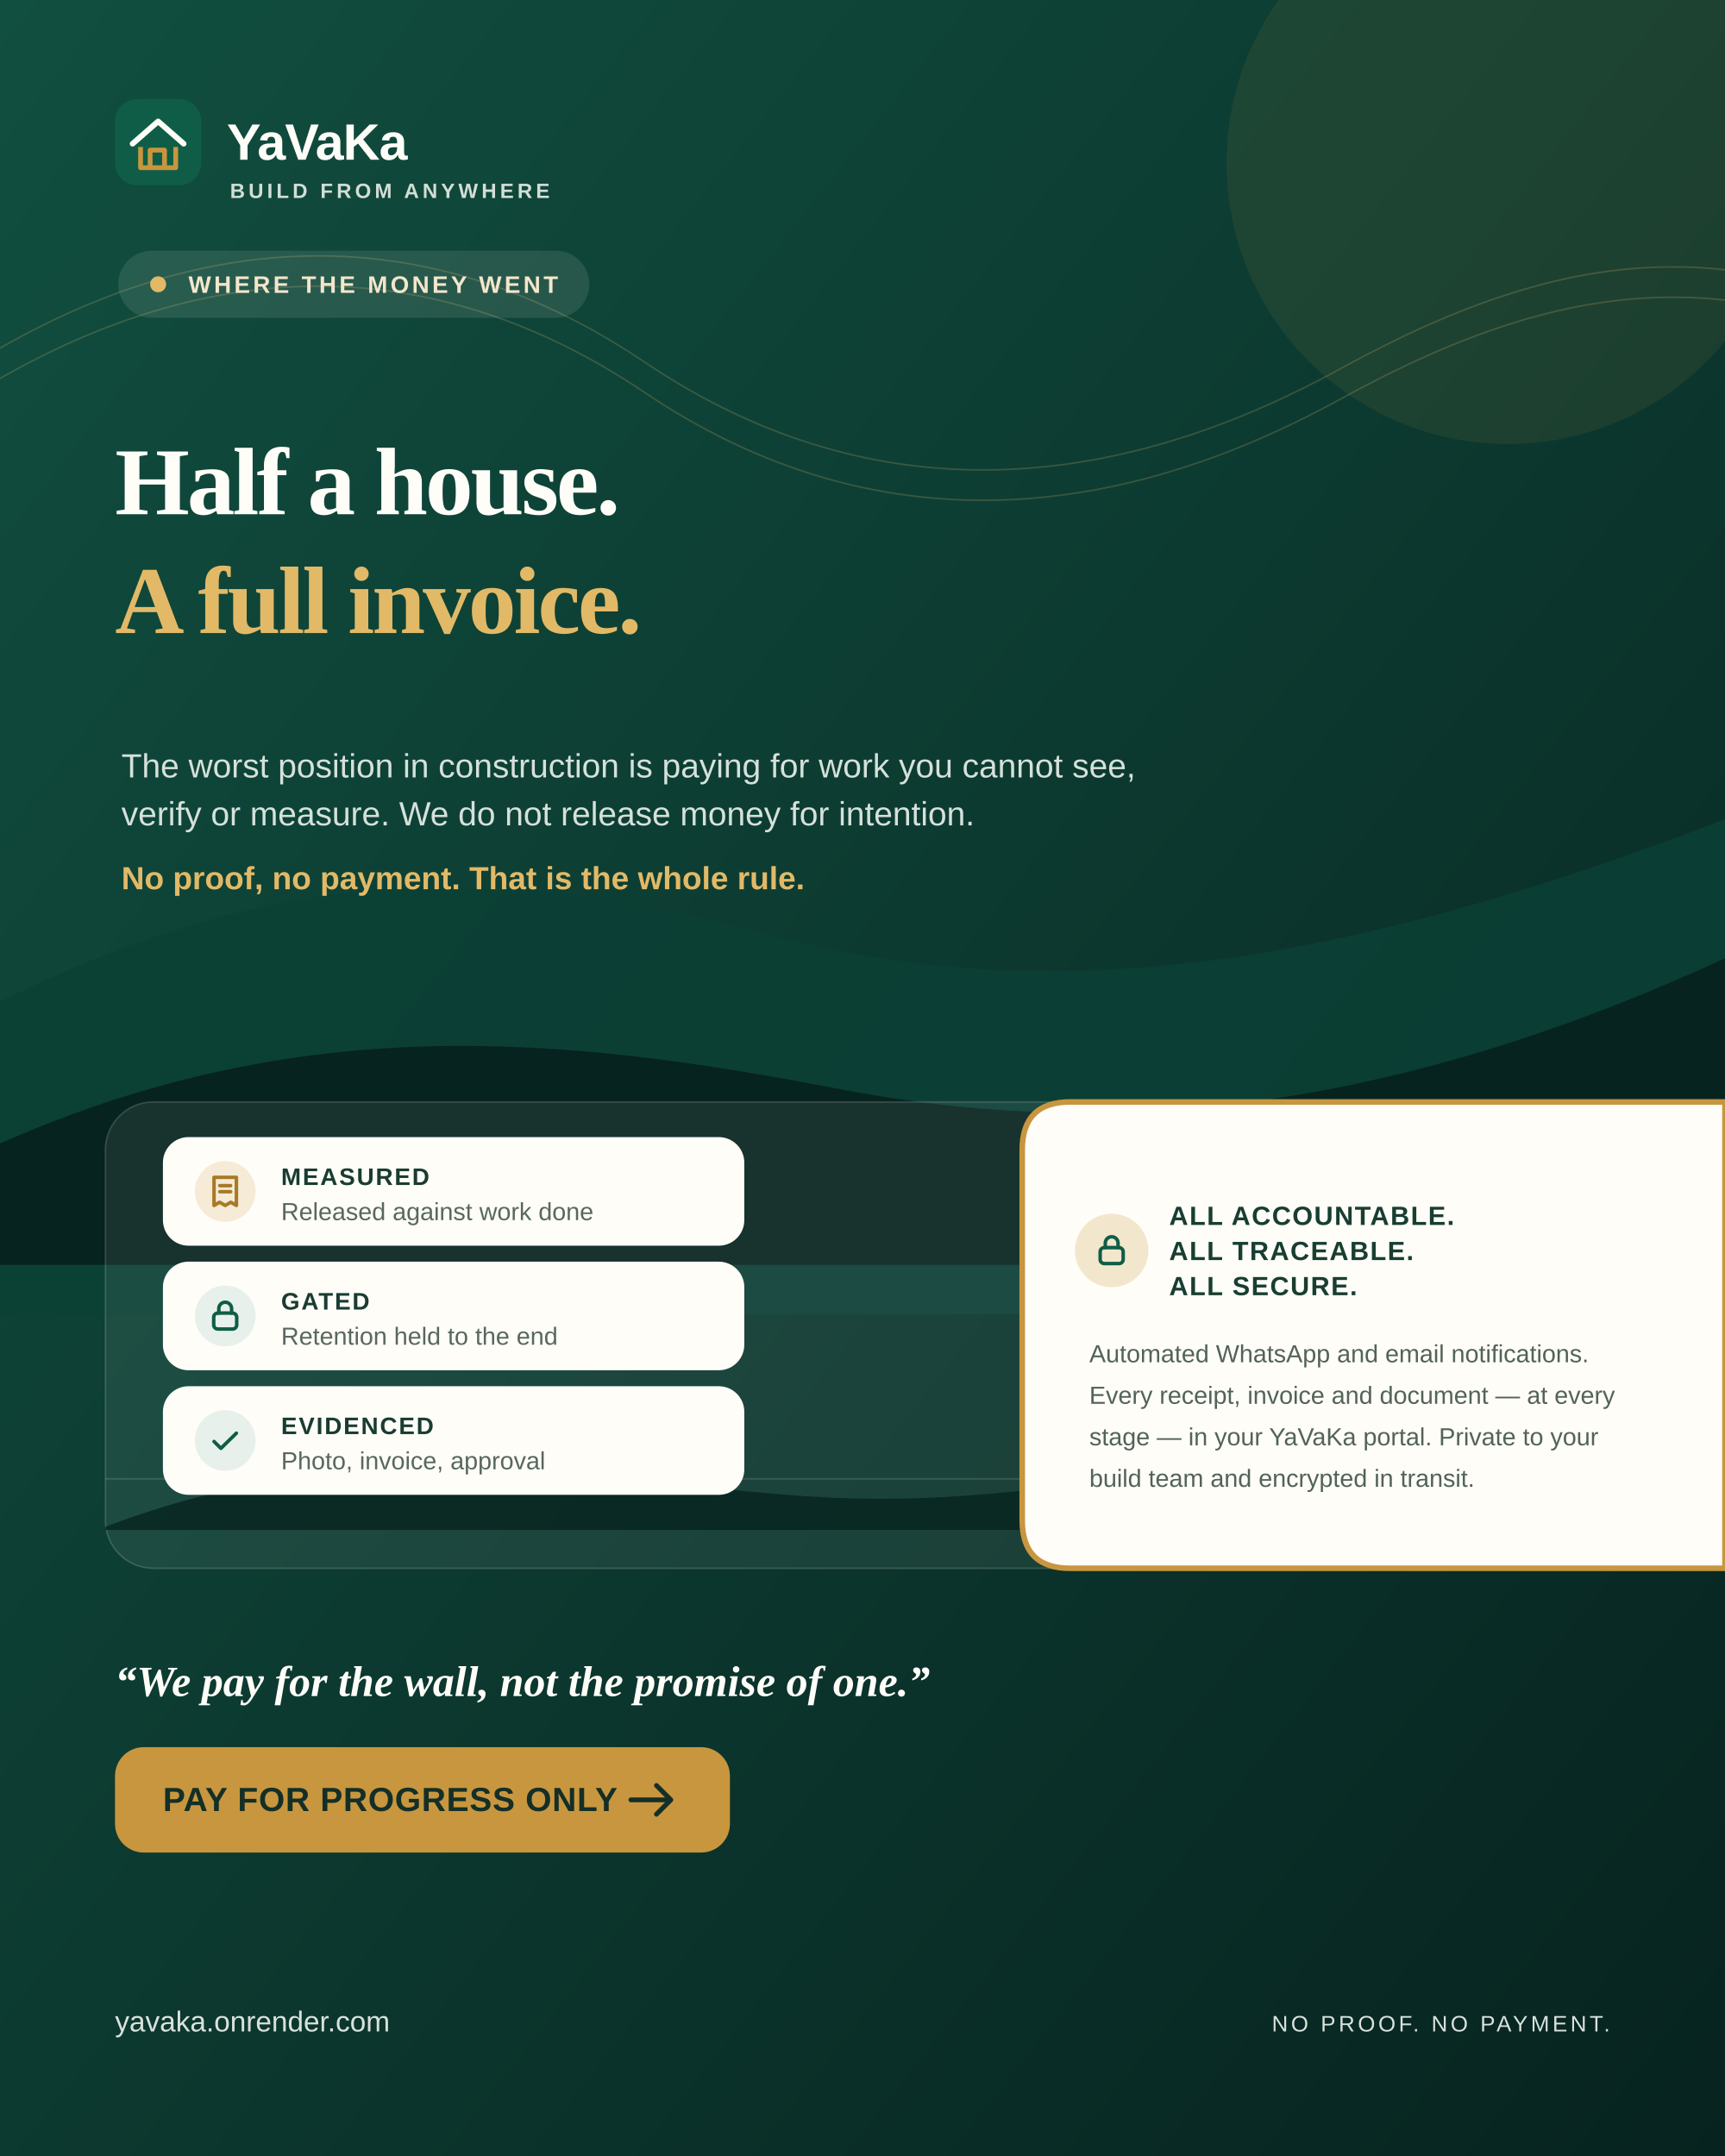
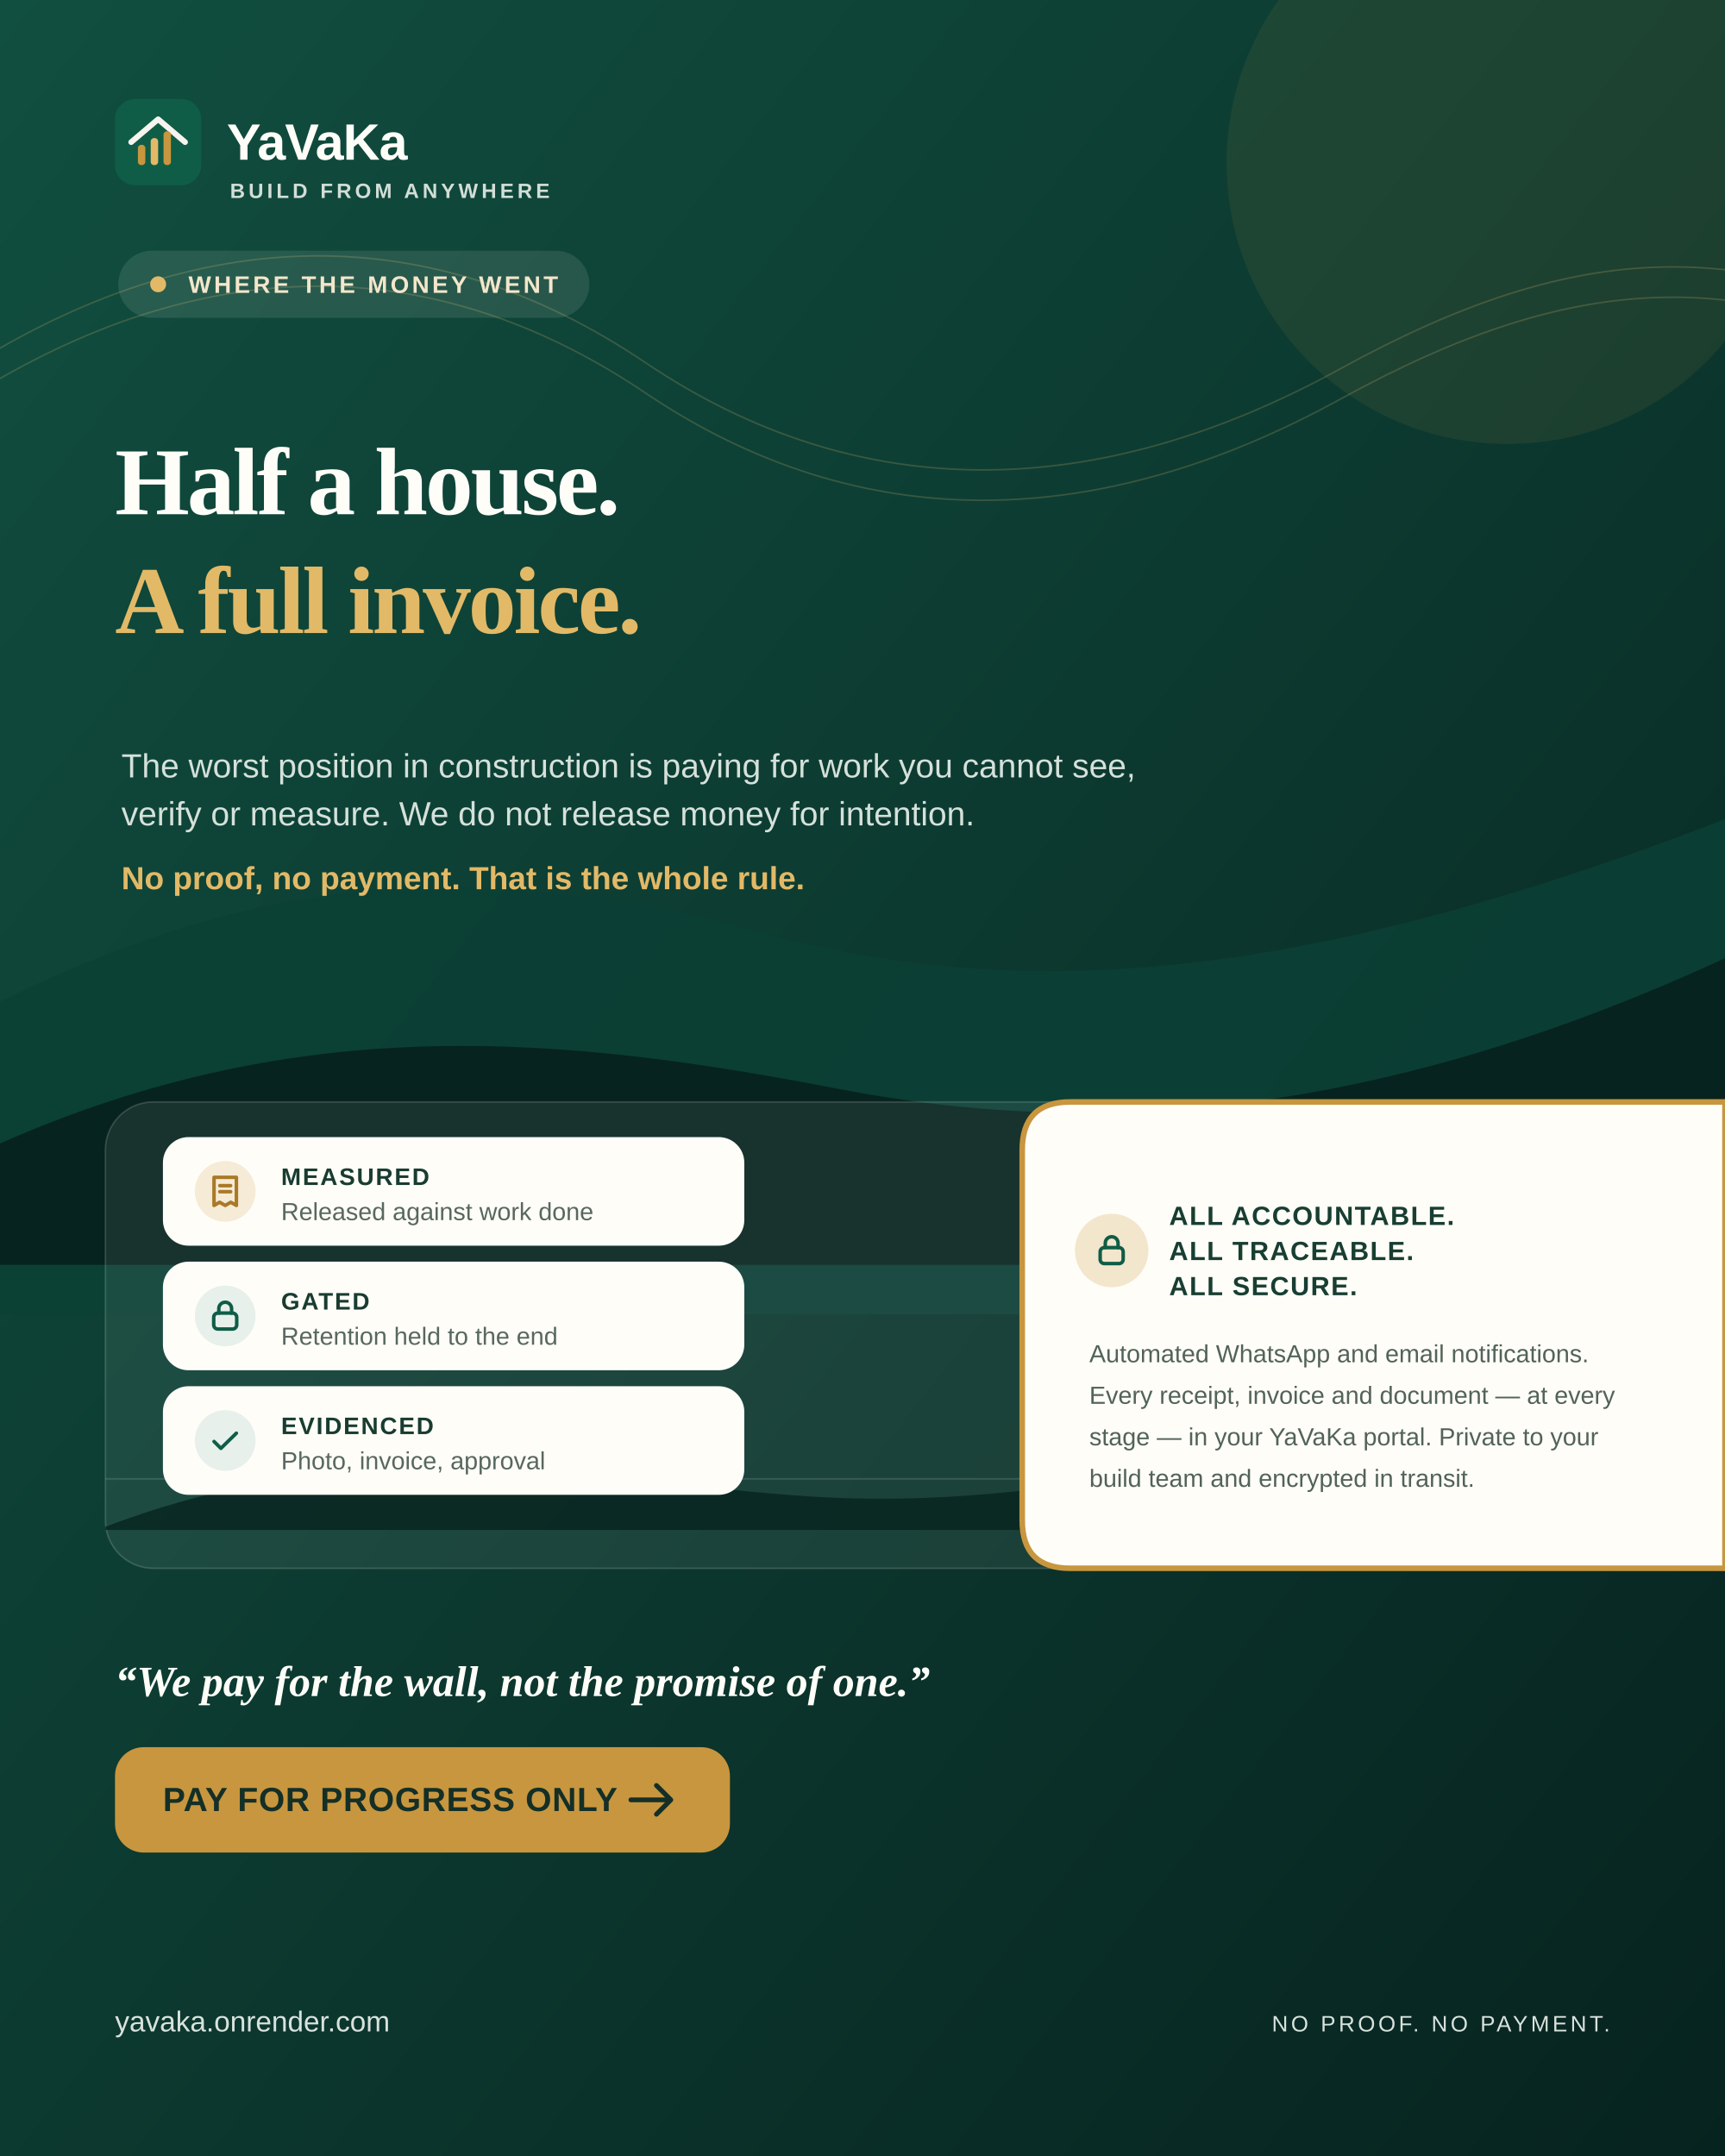
<svg xmlns="http://www.w3.org/2000/svg" width="1080" height="1350" viewBox="0 0 1080 1350" role="img" aria-labelledby="title desc">
  <defs>
    <linearGradient id="sky" x1="0" y1="0" x2="1" y2="1">
      <stop offset="0" stop-color="#114f40" />
      <stop offset="1" stop-color="#07231f" />
    </linearGradient>
    <linearGradient id="paper" x1="0" y1="0" x2="1" y2="1">
      <stop offset="0" stop-color="#fbf8f1" />
      <stop offset="1" stop-color="#ece6da" />
    </linearGradient>
    <filter id="shadow" x="-20%" y="-20%" width="140%" height="150%">
      <feDropShadow dx="0" dy="18" stdDeviation="18" flood-color="#16372d" flood-opacity=".15" />
    </filter>
  </defs>
  <rect x="0" y="0" width="1080" height="1350" fill="url(#sky)" />
  <circle cx="944" cy="102" r="176" fill="#c8963e" opacity=".09" />
  <path d="M0 627c172-84 305-89 476-43s347 28 604-71v310H0Z" fill="#0b4035" opacity=".85" />
  <path d="M0 716c190-84 355-67 526-34s348 13 554-82v192H0Z" fill="#07231f" />
  <g fill="none" stroke="#d8b36d" stroke-opacity=".22">
    <path d="M-20 230c145-91 289-94 424-3s284 87 435 4 253-82 387-15" />
    <path d="M-20 249c145-91 289-94 424-3s284 87 435 4 253-82 387-15" />
  </g>
-   <rect x="72" y="62" width="54" height="54" rx="14" fill="#0f5d46" />
-   <path d="m83 90 16-14 16 14" fill="none" stroke="#fffdf8" stroke-width="3.5" stroke-linecap="round" stroke-linejoin="round" />
-   <path d="M88 92v13h22V92M94 105V94h9v11" fill="none" stroke="#c8963e" stroke-width="3" stroke-linejoin="round" />
+   <rect x="72" y="62" width="54" height="54" rx="12.66" fill="#0F5D46" />
+   <path d="M82.12 89.0 L99.0 74.66 L115.88 89.0" fill="none" stroke="#F7F4EF" stroke-width="3.54" stroke-linecap="round" stroke-linejoin="round" />
+   <rect x="86.34" y="90.69" width="4.64" height="12.66" rx="2.02" fill="#C8963E" />
+   <rect x="94.36" y="86.47" width="4.64" height="16.88" rx="2.02" fill="#E3B968" />
+   <rect x="102.38" y="82.25" width="4.64" height="21.09" rx="2.02" fill="#C8963E" />
  <text x="142" y="100" fill="#fffdf8" font-family="Arial, Helvetica, sans-serif" font-size="32" font-weight="700" letter-spacing="-0.5">YaVaKa</text>
  <text x="144" y="124" fill="#d2ded7" font-family="Arial, Helvetica, sans-serif" font-size="13" font-weight="700" letter-spacing="2.2">BUILD FROM ANYWHERE</text>
  <rect x="74" y="157" width="295" height="42" rx="21.0" fill="#fffdf8" opacity="0.1" />
  <circle cx="99" cy="178.0" r="5" fill="#e2b967" />
  <text x="118" y="183.4" fill="#f3e6cb" font-family="Arial, Helvetica, sans-serif" font-size="15" font-weight="700" letter-spacing="1.8">WHERE THE MONEY WENT</text>
  <text x="72" y="322" fill="#fffdf8" font-family="Georgia, 'Times New Roman', serif" font-size="60" font-weight="700" letter-spacing="-1.56">Half a house.</text>
  <text x="72" y="396.4" fill="#e2b967" font-family="Georgia, 'Times New Roman', serif" font-size="60" font-weight="700" letter-spacing="-1.56">A full invoice.</text>
  <text x="76" y="486.8" fill="#d5e1da" font-family="Arial, Helvetica, sans-serif" font-size="21" font-weight="400">The worst position in construction is paying for work you cannot see,</text>
  <text x="76" y="516.8" fill="#d5e1da" font-family="Arial, Helvetica, sans-serif" font-size="21" font-weight="400">verify or measure. We do not release money for intention.</text>
  <text x="76" y="556.8" fill="#e2b967" font-family="Arial, Helvetica, sans-serif" font-size="20" font-weight="700">No proof, no payment. That is the whole rule.</text>
  <rect x="66" y="690" width="948" height="292" rx="30" fill="#ffffff" opacity="0.07" />
  <rect x="66" y="690" width="948" height="292" rx="30" fill="none" stroke="#fffdf8" stroke-width="1" opacity="0.16" />
  <path d="M66 926h948" stroke="#fffdf8" stroke-opacity=".13" />
  <path d="M66 956c161-61 287-31 427-20 152 13 294-27 521-81v103H66Z" fill="#07231f" opacity=".82" />
  <rect x="102" y="712" width="364" height="68" rx="16" fill="#fffdf8" />
  <circle cx="141" cy="746.0" r="19" fill="#f5ebd6" />
  <g transform="translate(129 734.0)" fill="none" stroke="#a97926" stroke-width="2.2" stroke-linecap="round" stroke-linejoin="round">
    <path d="M5 3.2h14v17.6l-3.5-2-3.5 2-3.5-2L5 20.8Z" />
    <path d="M8.6 8.4h6.8M8.6 12.2h6.8" />
  </g>
  <text x="176" y="742" fill="#193c31" font-family="Arial, Helvetica, sans-serif" font-size="15" font-weight="700" letter-spacing="1">MEASURED</text>
  <text x="176" y="764" fill="#58685e" font-family="Arial, Helvetica, sans-serif" font-size="15.5" font-weight="400">Released against work done</text>
  <rect x="102" y="790" width="364" height="68" rx="16" fill="#fffdf8" />
  <circle cx="141" cy="824.0" r="19" fill="#e7f0eb" />
  <g transform="translate(129 812.0)" fill="none" stroke="#0f5d46" stroke-width="2.2" stroke-linecap="round" stroke-linejoin="round">
    <rect x="4.8" y="10.2" width="14.4" height="10" rx="2.6" />
    <path d="M8 10.2V7.4a4 4 0 0 1 8 0v2.8" />
  </g>
  <text x="176" y="820" fill="#193c31" font-family="Arial, Helvetica, sans-serif" font-size="15" font-weight="700" letter-spacing="1">GATED</text>
  <text x="176" y="842" fill="#58685e" font-family="Arial, Helvetica, sans-serif" font-size="15.5" font-weight="400">Retention held to the end</text>
  <rect x="102" y="868" width="364" height="68" rx="16" fill="#fffdf8" />
  <circle cx="141" cy="902.0" r="19" fill="#e7f0eb" />
  <g transform="translate(129 890.0)" fill="none" stroke="#0f5d46" stroke-width="2.2" stroke-linecap="round" stroke-linejoin="round">
    <path d="M5 12.6l4.3 4.3L19 7.4" />
  </g>
  <text x="176" y="898" fill="#193c31" font-family="Arial, Helvetica, sans-serif" font-size="15" font-weight="700" letter-spacing="1">EVIDENCED</text>
  <text x="176" y="920" fill="#58685e" font-family="Arial, Helvetica, sans-serif" font-size="15.5" font-weight="400">Photo, invoice, approval</text>
  <path d="M1080 690 H670 Q640 690 640 720 V952 Q640 982 670 982 H1080 Z" fill="#fffdf8" stroke="#c8963e" stroke-width="3.5" />
  <circle cx="696" cy="783.0" r="23" fill="#f2e6cd" />
  <g transform="translate(684 771.0)" fill="none" stroke="#0f5d46" stroke-width="2.2" stroke-linecap="round" stroke-linejoin="round">
    <rect x="4.8" y="10.2" width="14.4" height="10" rx="2.6" />
    <path d="M8 10.2V7.4a4 4 0 0 1 8 0v2.8" />
  </g>
  <text x="732" y="767.0" fill="#183e32" font-family="Arial, Helvetica, sans-serif" font-size="16.5" font-weight="700" letter-spacing="0.8">ALL ACCOUNTABLE.</text>
  <text x="732" y="789.0" fill="#183e32" font-family="Arial, Helvetica, sans-serif" font-size="16.5" font-weight="700" letter-spacing="0.8">ALL TRACEABLE.</text>
  <text x="732" y="811.0" fill="#183e32" font-family="Arial, Helvetica, sans-serif" font-size="16.5" font-weight="700" letter-spacing="0.8">ALL SECURE.</text>
  <text x="682" y="853.0" fill="#526359" font-family="Arial, Helvetica, sans-serif" font-size="15.5" font-weight="400">Automated WhatsApp and email notifications.</text>
  <text x="682" y="879.0" fill="#526359" font-family="Arial, Helvetica, sans-serif" font-size="15.5" font-weight="400">Every receipt, invoice and document — at every</text>
  <text x="682" y="905.0" fill="#526359" font-family="Arial, Helvetica, sans-serif" font-size="15.5" font-weight="400">stage — in your YaVaKa portal. Private to your</text>
  <text x="682" y="931.0" fill="#526359" font-family="Arial, Helvetica, sans-serif" font-size="15.5" font-weight="400">build team and encrypted in transit.</text>
  <text x="72" y="1062" fill="#fffdf8" font-family="Georgia, 'Times New Roman', serif" font-size="27" font-weight="700" font-style="italic">“We pay for the wall, not the promise of one.”</text>
  <rect x="72" y="1094" width="385" height="66" rx="18" fill="#c8963e" />
  <text x="102" y="1134.0" fill="#142f27" font-family="Arial, Helvetica, sans-serif" font-size="21" font-weight="700" letter-spacing="0.4">PAY FOR PROGRESS ONLY</text>
  <path d="M395 1127.0h25m-9-9 9 9-9 9" fill="none" stroke="#142f27" stroke-width="3" stroke-linecap="round" stroke-linejoin="round" />
  <text x="72" y="1272" fill="#d9e2dc" font-family="Arial, Helvetica, sans-serif" font-size="18" font-weight="400">yavaka.onrender.com</text>
  <text x="1008" y="1272" fill="#d9e2dc" font-family="Arial, Helvetica, sans-serif" font-size="14" font-weight="400" letter-spacing="1.9" text-anchor="end">NO PROOF. NO PAYMENT.</text>
</svg>
